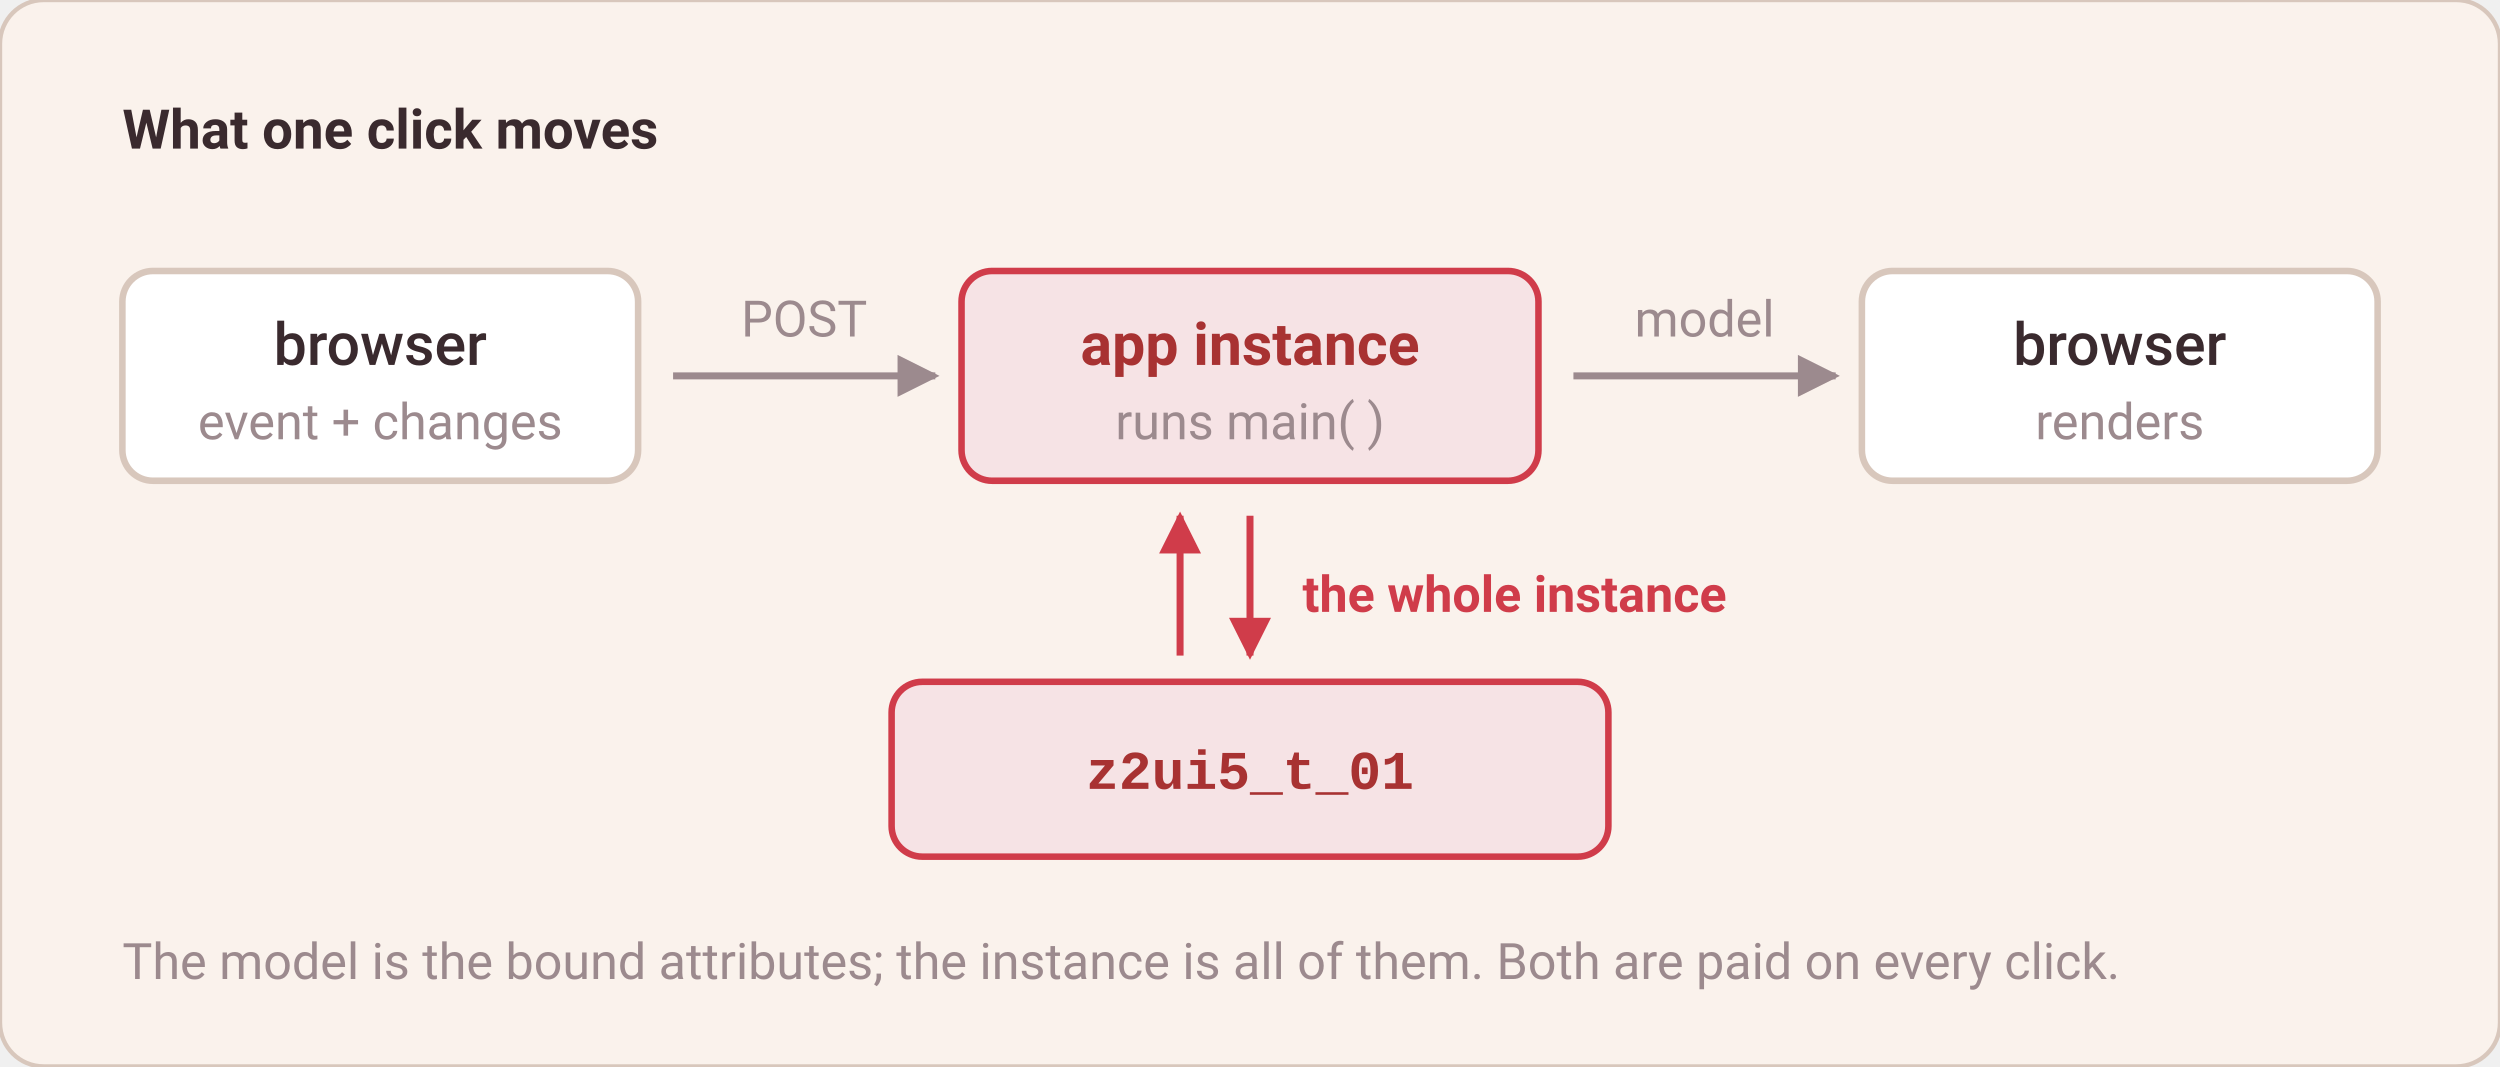
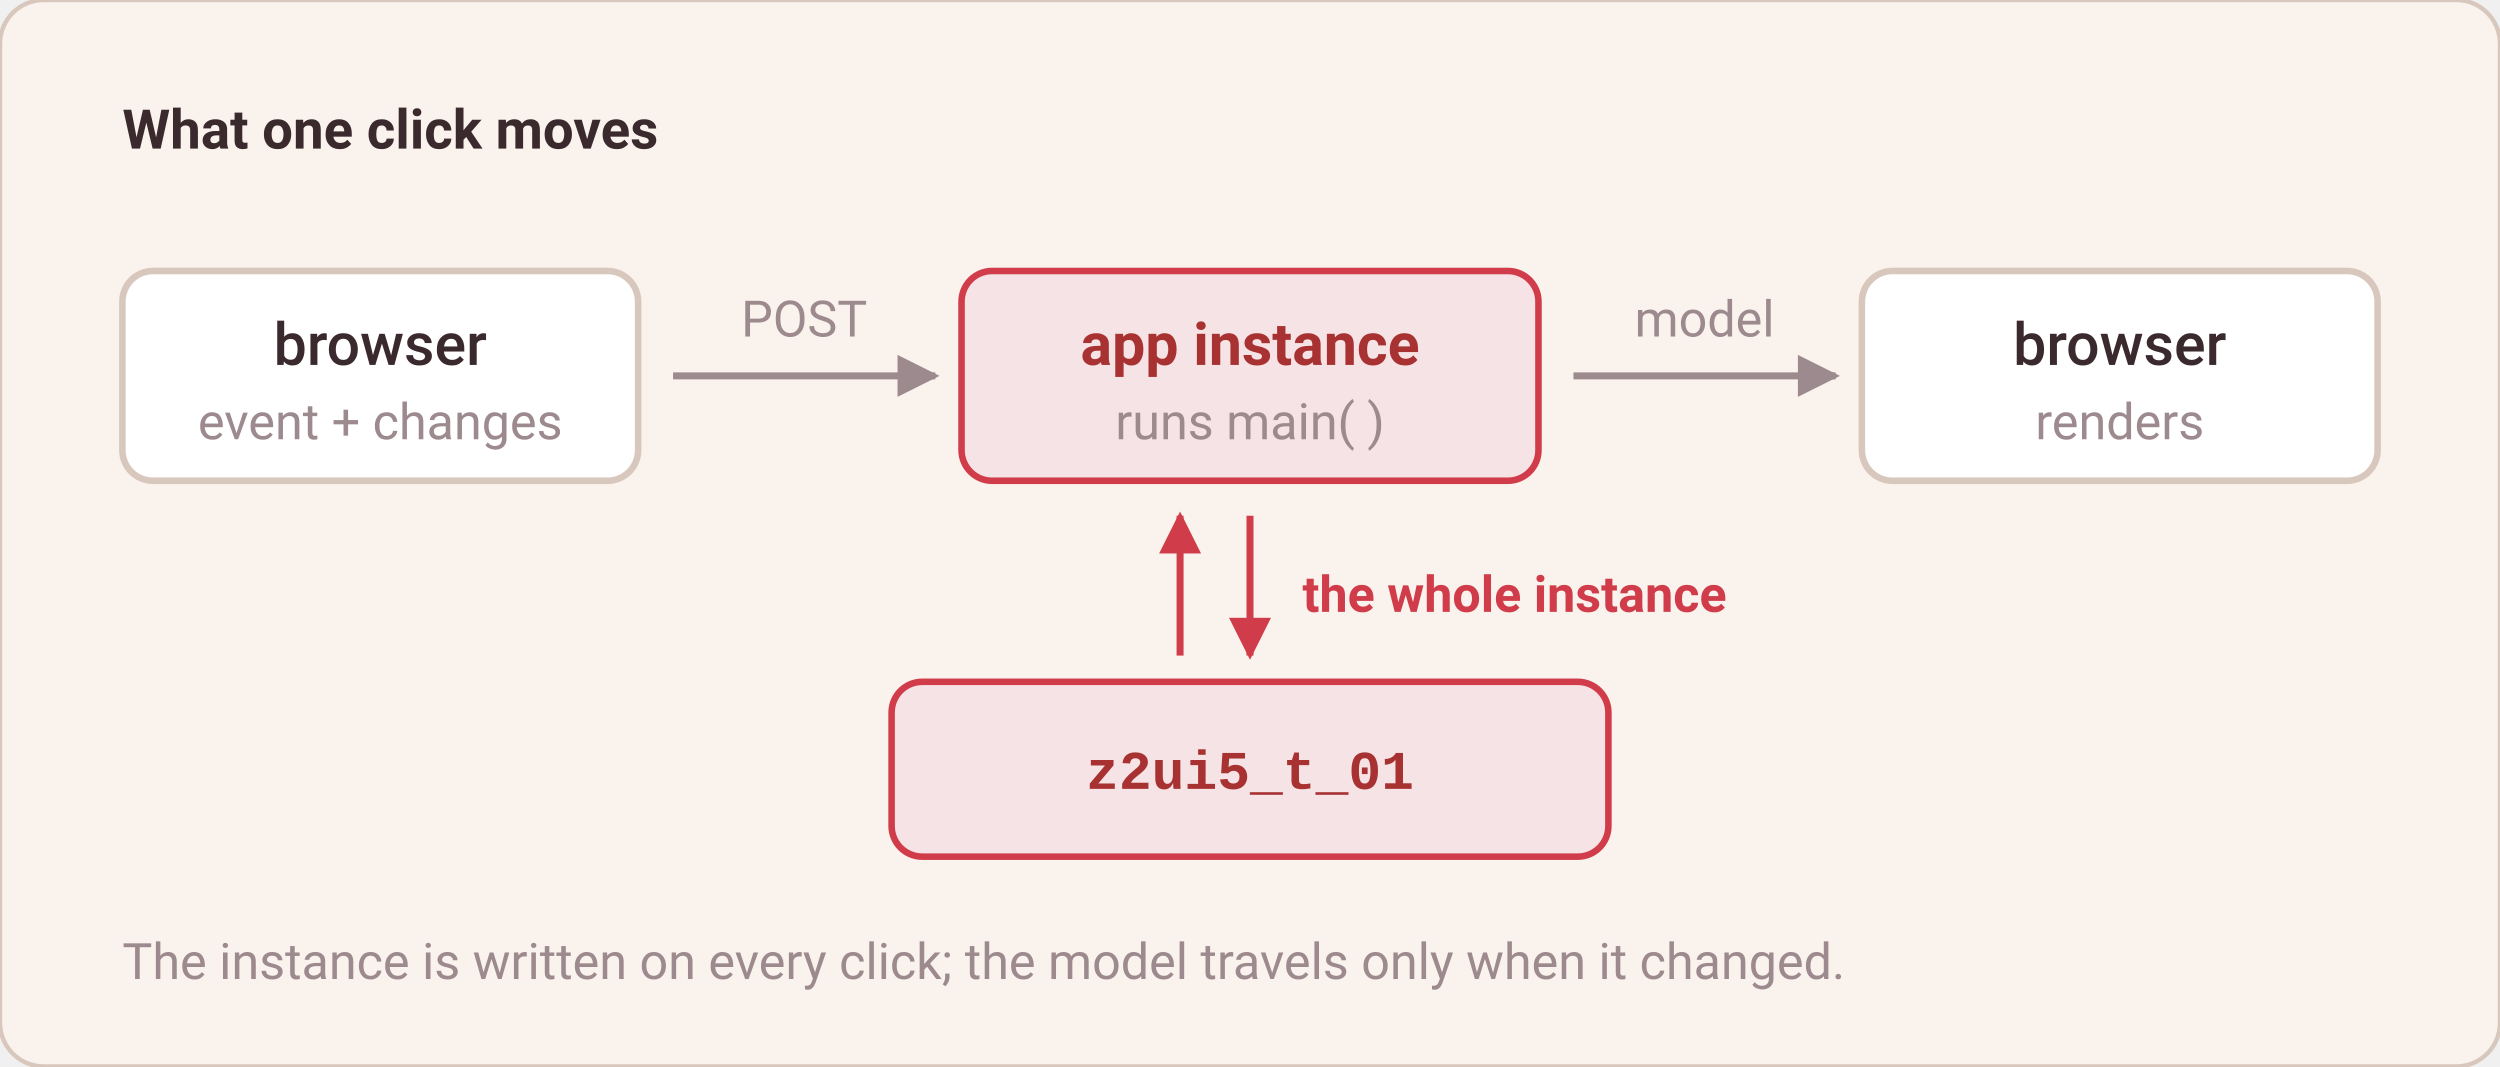
<svg xmlns="http://www.w3.org/2000/svg" viewBox="0 0 572 244" width="572" height="244" role="img">
  <style data-dark="">@media (prefers-color-scheme:dark){[fill="#FAF2EC"]{fill:#172033}[fill="#FFFFFF"]{fill:#0f1522}[fill="#3A2A2E"]{fill:#f1f4f9}[fill="#9C8A8E"]{fill:#9aa4b5}[fill="#F6E3E5"]{fill:#3a1d22}[fill="#D03C4A"]{fill:#f0606d}[fill="#A83232"]{fill:#ff8a95}[stroke="#D8C7BC"]{stroke:#34405a}[stroke="#9C8A8E"]{stroke:#6b778c}[stroke="#D03C4A"]{stroke:#f0606d}}</style>
  <defs>
    <marker id="am" viewBox="0 0 10 10" refX="9" refY="5" markerWidth="6" markerHeight="6" orient="auto">
      <path d="M0 0 L10 5 L0 10 z" fill="#9C8A8E" />
    </marker>
    <marker id="ar" viewBox="0 0 10 10" refX="9" refY="5" markerWidth="6" markerHeight="6" orient="auto">
      <path d="M0 0 L10 5 L0 10 z" fill="#D03C4A" />
    </marker>
  </defs>
  <rect width="572" height="244" rx="10" fill="#FAF2EC" stroke="#D8C7BC" />
  <text x="28" y="34" font-family="-apple-system,BlinkMacSystemFont,'Segoe UI',Roboto,'Helvetica Neue',Arial,sans-serif" font-size="12.5" fill="#3A2A2E" font-weight="700" text-anchor="start">What one click moves</text>
  <rect x="28" y="62" width="118" height="48" rx="7" fill="#FFFFFF" stroke="#D8C7BC" stroke-width="1.5" />
  <text x="87.0" y="83.5" font-family="-apple-system,BlinkMacSystemFont,'Segoe UI',Roboto,'Helvetica Neue',Arial,sans-serif" font-size="13.5" font-weight="500" fill="#3A2A2E" text-anchor="middle">browser</text>
  <text x="87.0" y="100.5" font-family="-apple-system,BlinkMacSystemFont,'Segoe UI',Roboto,'Helvetica Neue',Arial,sans-serif" font-size="11.5" fill="#9C8A8E" text-anchor="middle">event + changes</text>
  <line x1="154" y1="86" x2="214" y2="86" stroke="#9C8A8E" stroke-width="1.6" marker-end="url(#am)" />
  <text x="184.0" y="77.0" font-family="-apple-system,BlinkMacSystemFont,'Segoe UI',Roboto,'Helvetica Neue',Arial,sans-serif" font-size="11.5" fill="#9C8A8E" text-anchor="middle" font-weight="400">POST</text>
  <rect x="220" y="62" width="132" height="48" rx="7" fill="#F6E3E5" stroke="#D03C4A" stroke-width="1.5" />
  <text x="286.0" y="83.5" font-family="-apple-system,BlinkMacSystemFont,'Segoe UI',Roboto,'Helvetica Neue',Arial,sans-serif" font-size="13.5" font-weight="600" fill="#A83232" text-anchor="middle">app instance</text>
  <text x="286.0" y="100.5" font-family="-apple-system,BlinkMacSystemFont,'Segoe UI',Roboto,'Helvetica Neue',Arial,sans-serif" font-size="11.5" fill="#9C8A8E" text-anchor="middle">runs main( )</text>
  <line x1="360" y1="86" x2="420" y2="86" stroke="#9C8A8E" stroke-width="1.6" marker-end="url(#am)" />
  <text x="390.0" y="77.0" font-family="-apple-system,BlinkMacSystemFont,'Segoe UI',Roboto,'Helvetica Neue',Arial,sans-serif" font-size="11.5" fill="#9C8A8E" text-anchor="middle" font-weight="400">model</text>
  <rect x="426" y="62" width="118" height="48" rx="7" fill="#FFFFFF" stroke="#D8C7BC" stroke-width="1.5" />
  <text x="485.0" y="83.5" font-family="-apple-system,BlinkMacSystemFont,'Segoe UI',Roboto,'Helvetica Neue',Arial,sans-serif" font-size="13.5" font-weight="500" fill="#3A2A2E" text-anchor="middle">browser</text>
  <text x="485.0" y="100.5" font-family="-apple-system,BlinkMacSystemFont,'Segoe UI',Roboto,'Helvetica Neue',Arial,sans-serif" font-size="11.5" fill="#9C8A8E" text-anchor="middle">renders</text>
  <line x1="286" y1="118" x2="286" y2="150" stroke="#D03C4A" stroke-width="1.6" marker-end="url(#ar)" />
  <line x1="270" y1="150" x2="270" y2="118" stroke="#D03C4A" stroke-width="1.6" marker-end="url(#ar)" />
  <text x="298" y="140" font-family="-apple-system,BlinkMacSystemFont,'Segoe UI',Roboto,'Helvetica Neue',Arial,sans-serif" font-size="11.5" fill="#D03C4A" font-weight="600" text-anchor="start">the whole instance</text>
  <rect x="204" y="156" width="164" height="40" rx="7" fill="#F6E3E5" stroke="#D03C4A" stroke-width="1.5" />
  <text x="286.0" y="180.5" font-family="ui-monospace,SFMono-Regular,Menlo,Consolas,'Liberation Mono',monospace" font-size="12.5" font-weight="600" fill="#A83232" text-anchor="middle">z2ui5_t_01</text>
-   <text x="28" y="224" font-family="-apple-system,BlinkMacSystemFont,'Segoe UI',Roboto,'Helvetica Neue',Arial,sans-serif" font-size="11.5" fill="#9C8A8E" font-weight="400" text-anchor="start">The model is the bound attributes; the instance is all of them. Both are paid on every click.</text>
+   <text x="28" y="224" font-family="-apple-system,BlinkMacSystemFont,'Segoe UI',Roboto,'Helvetica Neue',Arial,sans-serif" font-size="11.5" fill="#9C8A8E" font-weight="400" text-anchor="start">The instance is written on every click; the model travels only when it changed.</text>
</svg>
